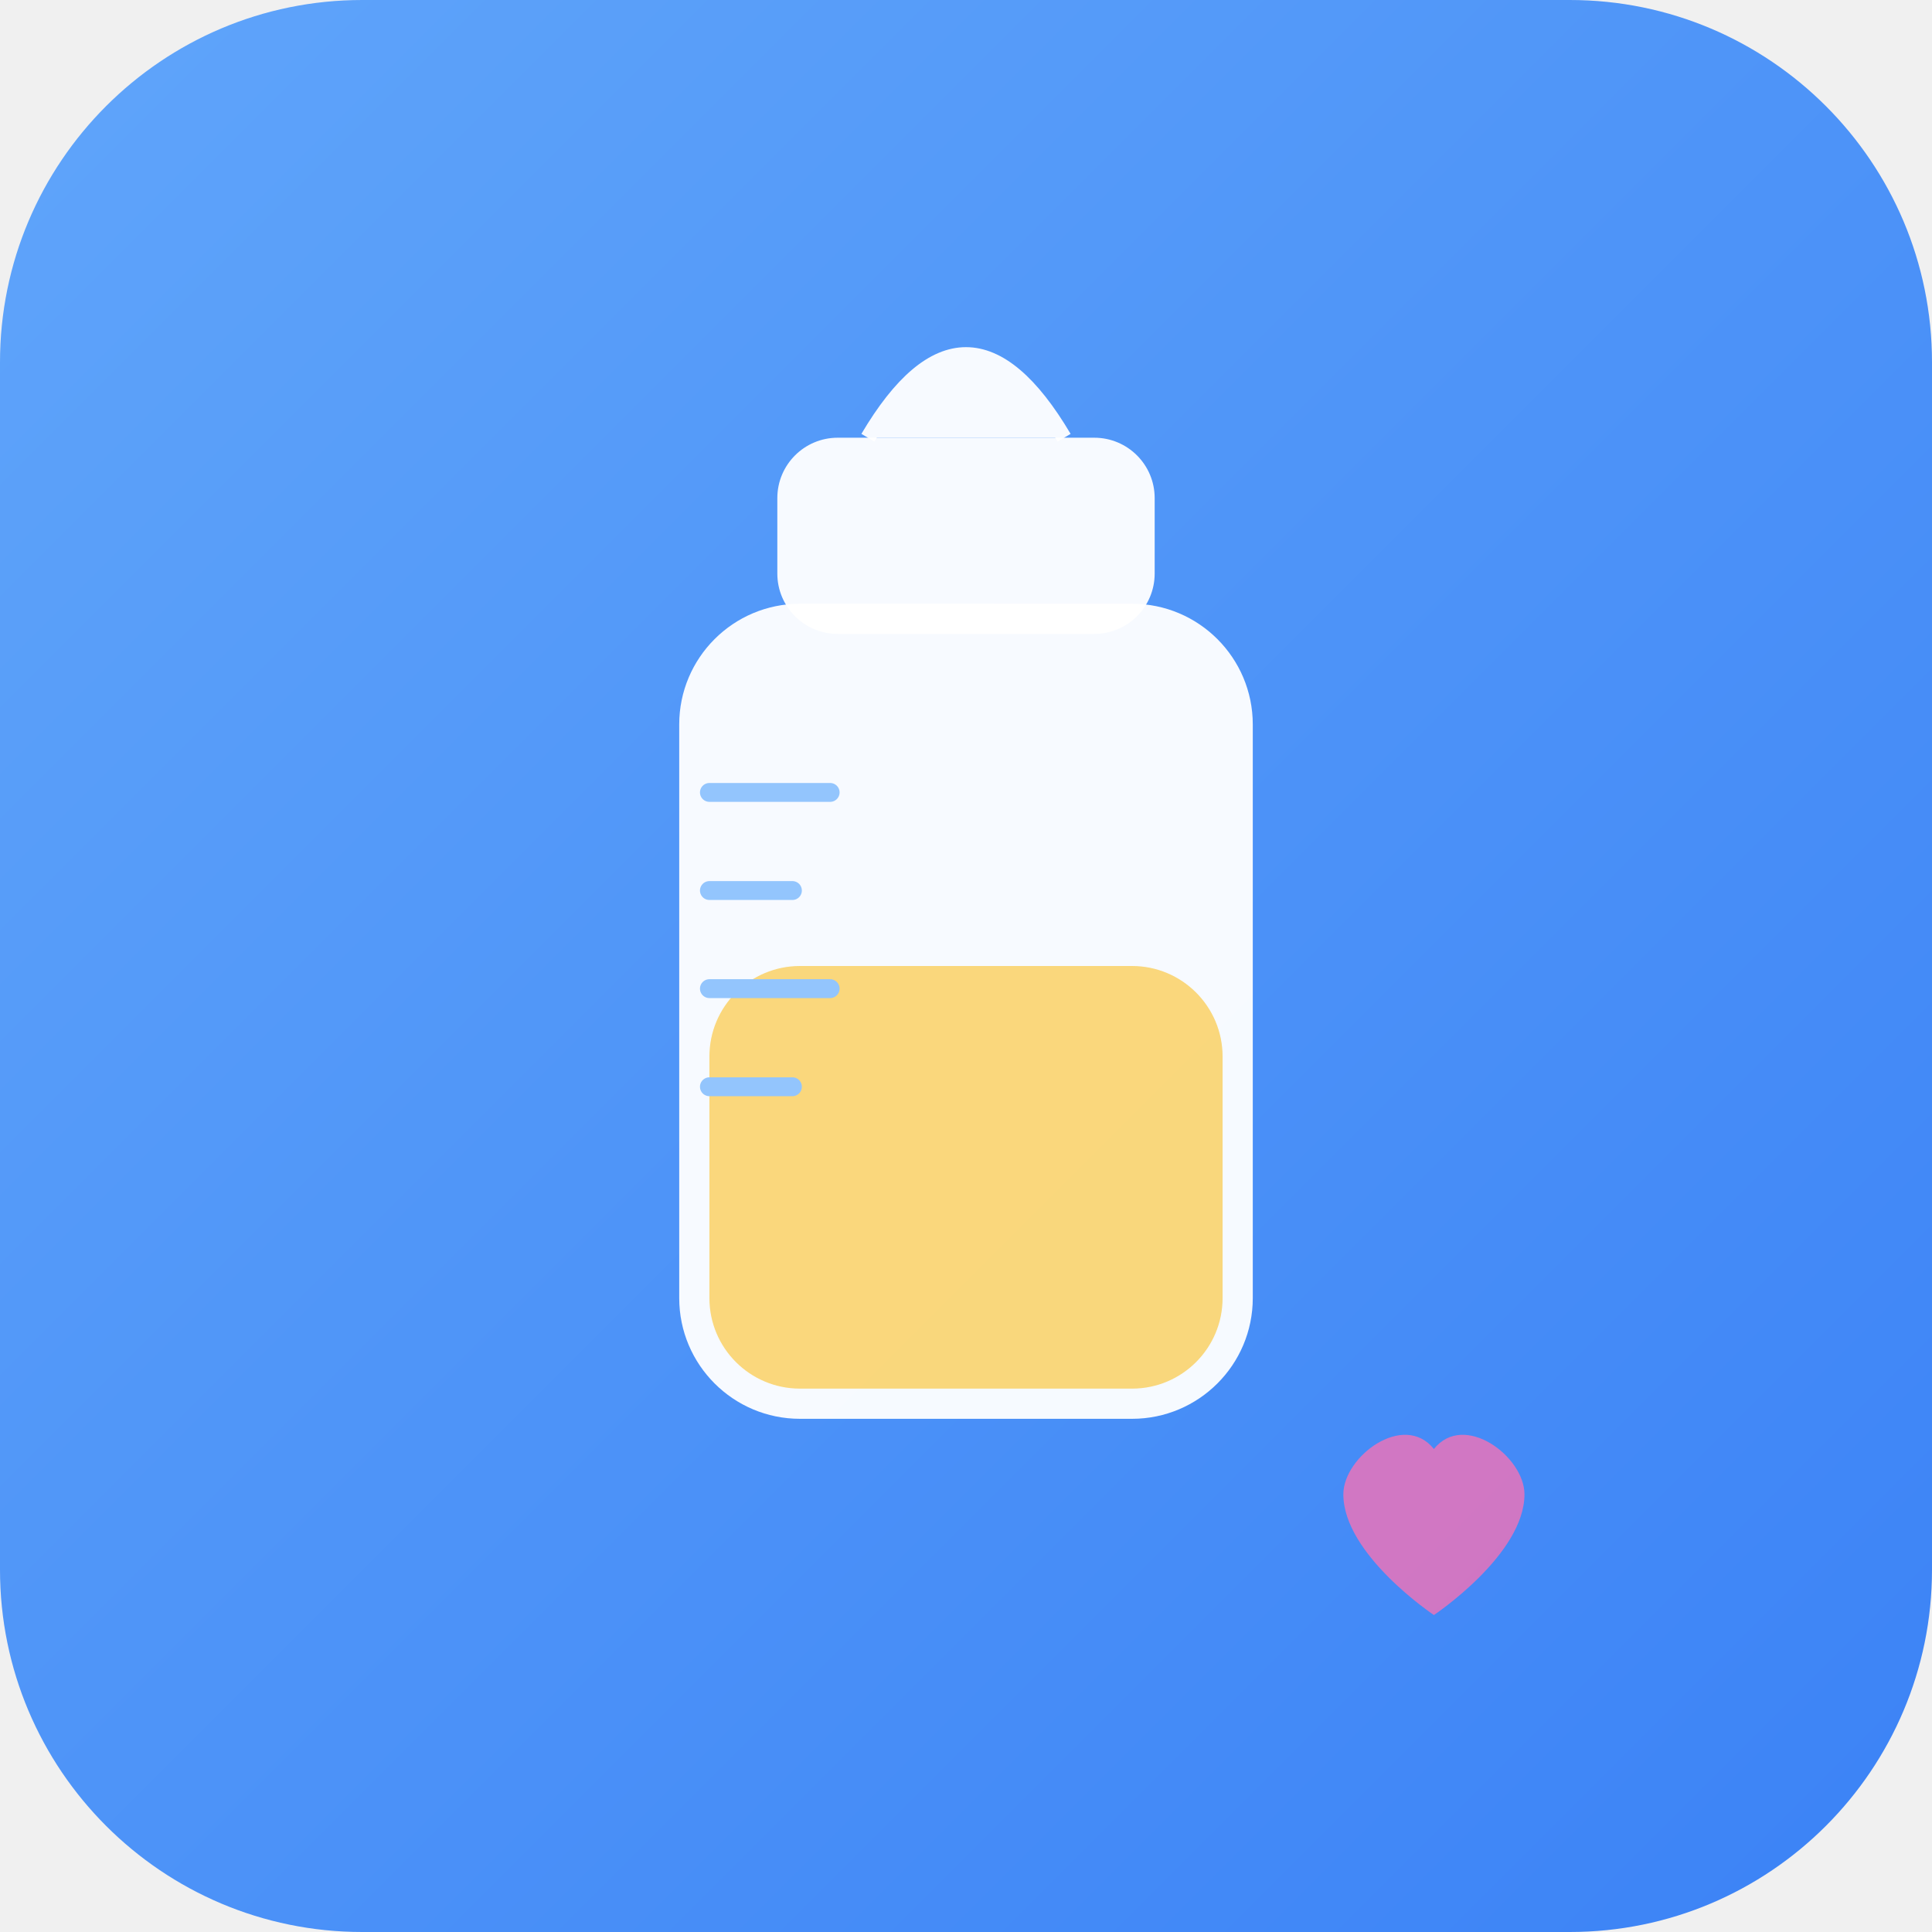
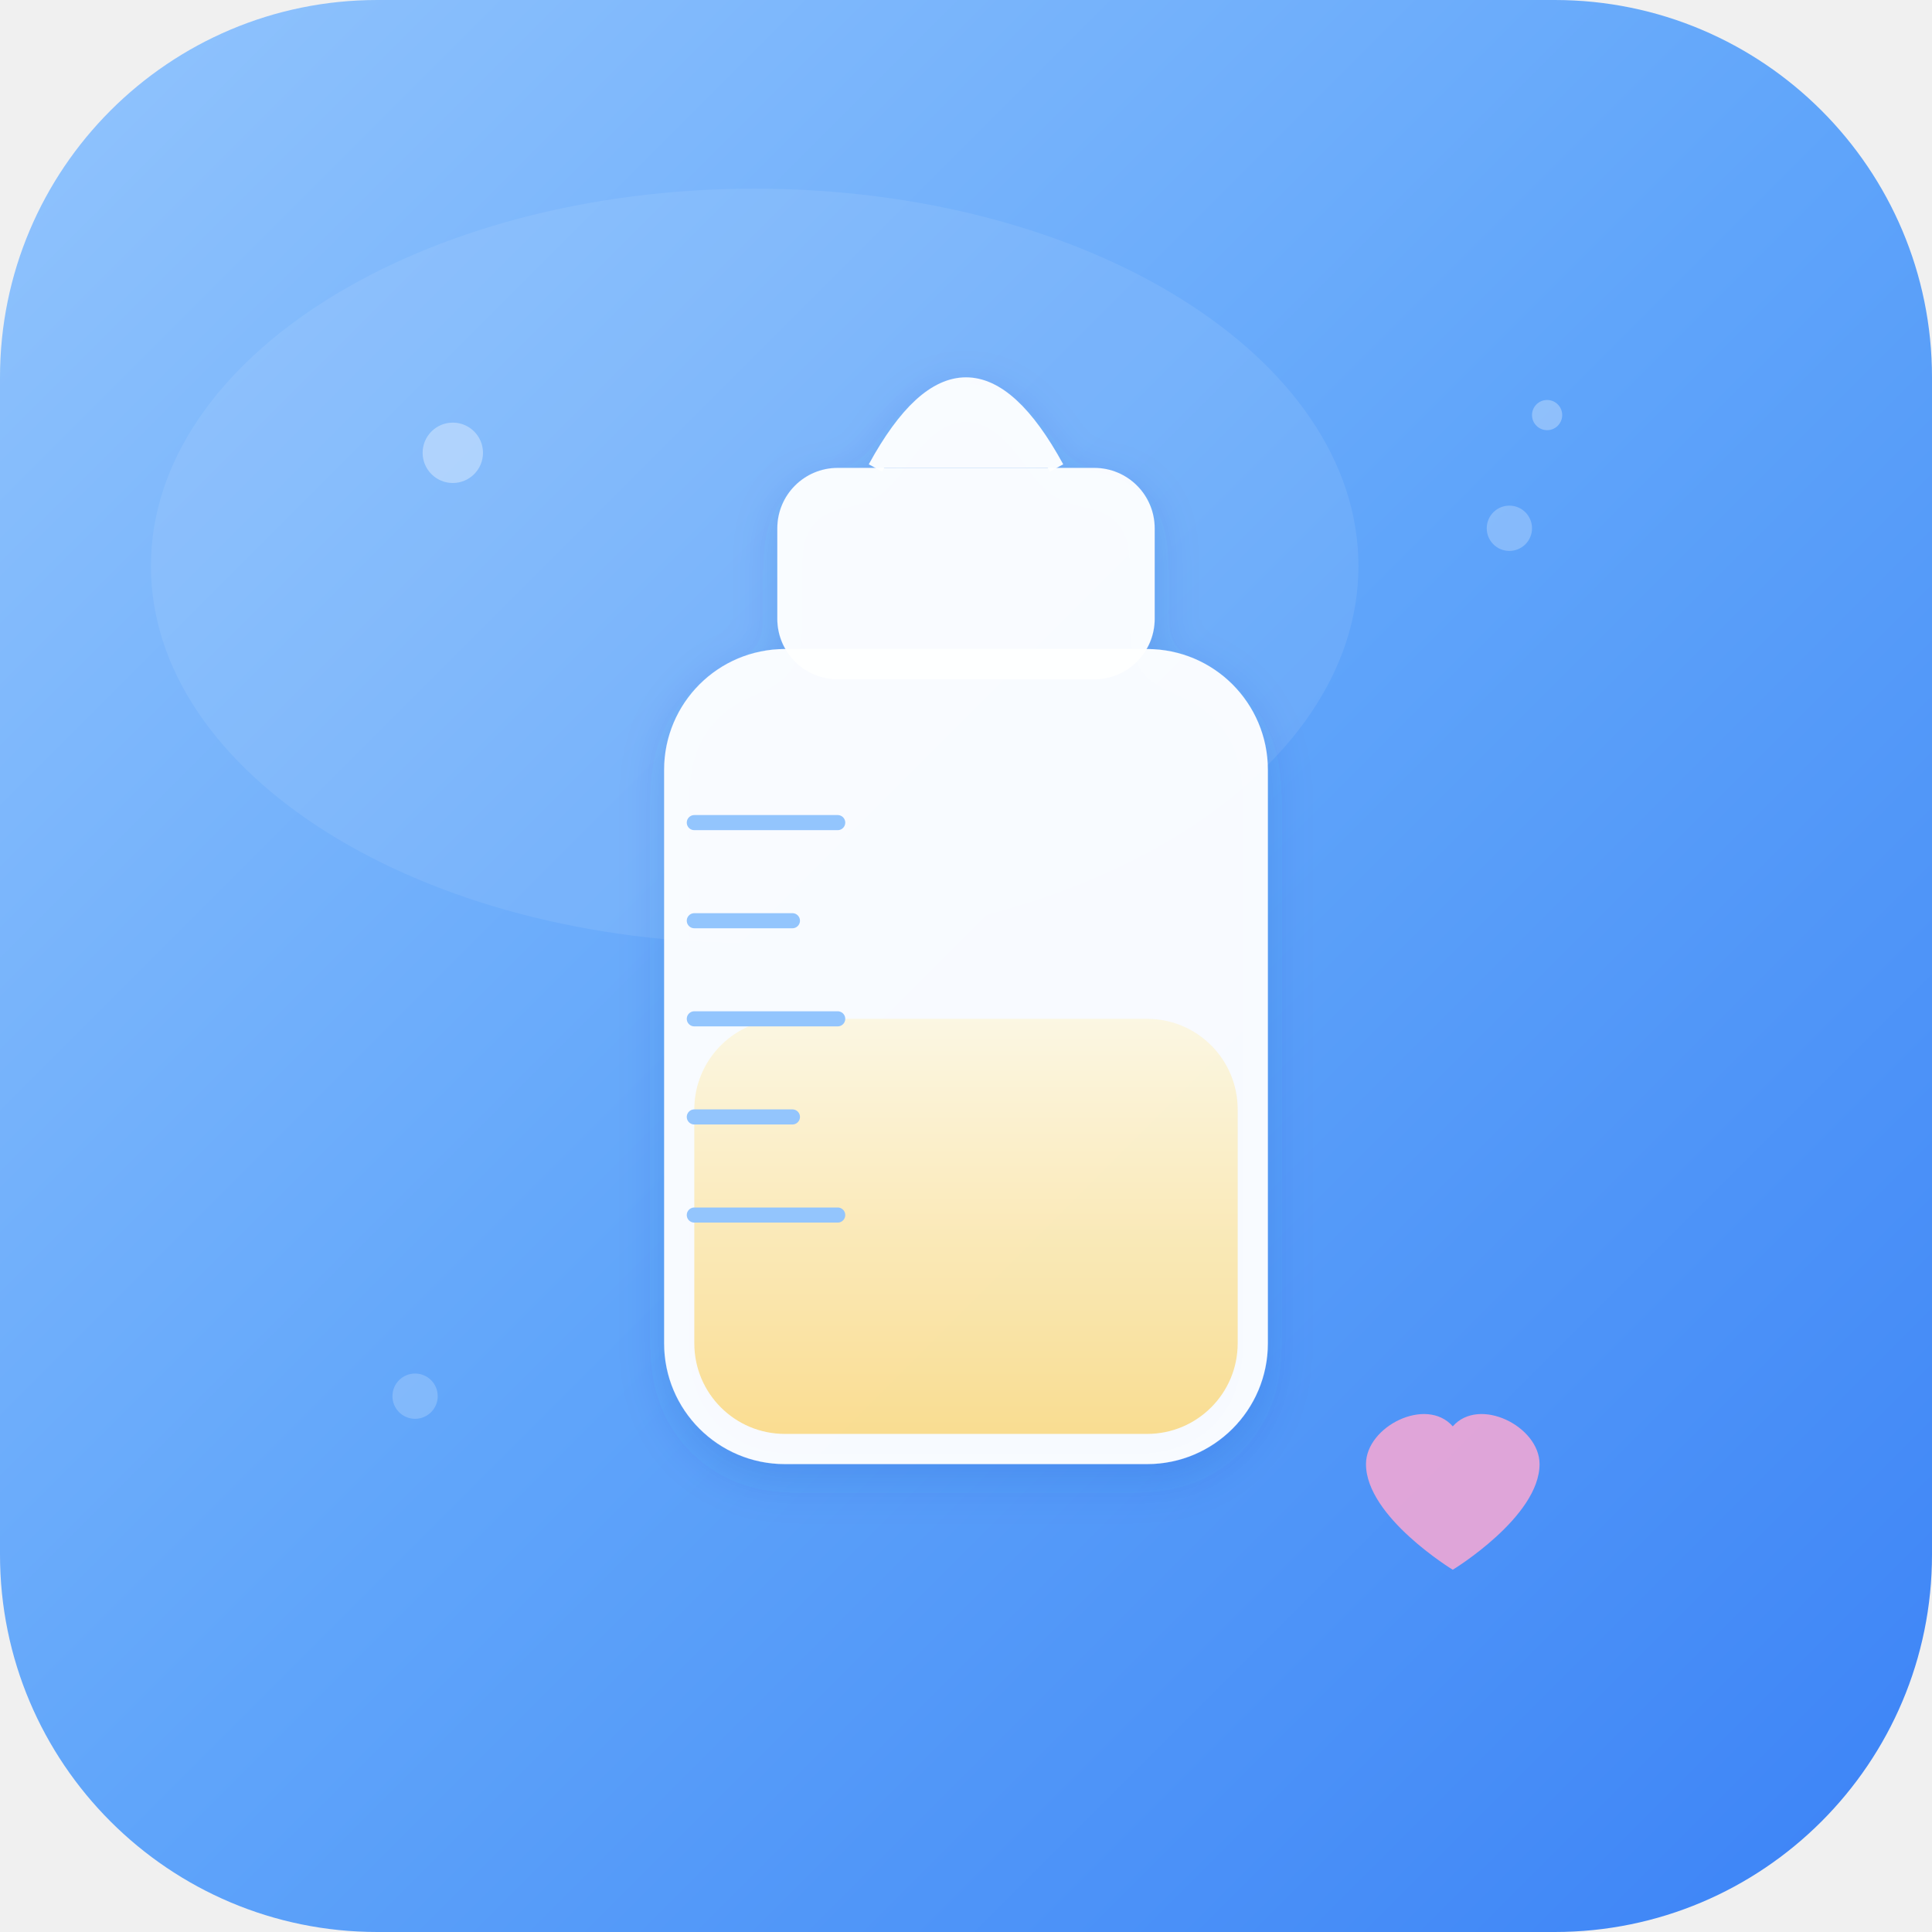
<svg xmlns="http://www.w3.org/2000/svg" viewBox="0 0 512 512" width="512" height="512">
  <defs>
    <linearGradient id="bg" x1="0%" y1="0%" x2="100%" y2="100%">
-       <stop offset="0%" style="stop-color:#60a5fa" />
+       <stop offset="0%" style="stop-color:#93c5fd" />
+       <stop offset="50%" style="stop-color:#60a5fa" />
      <stop offset="100%" style="stop-color:#3b82f6" />
    </linearGradient>
+     <linearGradient id="milk" x1="0%" y1="0%" x2="0%" y2="100%">
+       <stop offset="0%" style="stop-color:#fef3c7" />
+       <stop offset="100%" style="stop-color:#fbbf24" />
+     </linearGradient>
+     <filter id="shadow">
+       <feDropShadow dx="0" dy="4" stdDeviation="6" flood-color="#1e40af" flood-opacity="0.15" />
+     </filter>
  </defs>
-   <rect width="512" height="512" rx="96" ry="96" fill="url(#bg)" />
-   <rect x="180" y="160" width="152" height="216" rx="32" ry="32" fill="white" opacity="0.95" />
-   <rect x="206" y="116" width="100" height="52" rx="16" ry="16" fill="white" opacity="0.95" />
-   <path d="M230 116 Q256 72 282 116" fill="white" opacity="0.95" stroke="white" stroke-width="4" />
-   <rect x="188" y="256" width="136" height="112" rx="24" ry="24" fill="#fbbf24" opacity="0.6" />
-   <line x1="188" y1="210" x2="220" y2="210" stroke="#93c5fd" stroke-width="5" stroke-linecap="round" />
-   <line x1="188" y1="236" x2="210" y2="236" stroke="#93c5fd" stroke-width="5" stroke-linecap="round" />
-   <line x1="188" y1="262" x2="220" y2="262" stroke="#93c5fd" stroke-width="5" stroke-linecap="round" />
-   <line x1="188" y1="288" x2="210" y2="288" stroke="#93c5fd" stroke-width="5" stroke-linecap="round" />
-   <path d="M356 396 C356 386 372 374 380 384 C388 374 404 386 404 396 C404 412 380 428 380 428 C380 428 356 412 356 396Z" fill="#f472b6" opacity="0.8" />
+   <rect width="512" height="512" rx="100" ry="100" fill="url(#bg)" />
+   <ellipse cx="200" cy="150" rx="160" ry="100" fill="white" opacity="0.08" />
+   <g filter="url(#shadow)">
+     <rect x="176" y="172" width="160" height="216" rx="32" ry="32" fill="white" opacity="0.95" />
+     <rect x="206" y="124" width="100" height="56" rx="16" ry="16" fill="white" opacity="0.95" />
+     <path d="M232 124 Q256 80 280 124" fill="white" opacity="0.95" stroke="white" stroke-width="4" />
+   </g>
+   <rect x="184" y="270" width="144" height="110" rx="24" ry="24" fill="url(#milk)" opacity="0.5" />
+   <line x1="184" y1="218" x2="222" y2="218" stroke="#93c5fd" stroke-width="4" stroke-linecap="round" />
+   <line x1="184" y1="244" x2="210" y2="244" stroke="#93c5fd" stroke-width="4" stroke-linecap="round" />
+   <line x1="184" y1="270" x2="222" y2="270" stroke="#93c5fd" stroke-width="4" stroke-linecap="round" />
+   <line x1="184" y1="296" x2="210" y2="296" stroke="#93c5fd" stroke-width="4" stroke-linecap="round" />
+   <line x1="184" y1="322" x2="222" y2="322" stroke="#93c5fd" stroke-width="4" stroke-linecap="round" />
+   <path d="M362 388 C362 378 378 370 385 378 C392 370 408 378 408 388 C408 402 385 416 385 416 C385 416 362 402 362 388Z" fill="#f9a8d4" opacity="0.85" />
+   <circle cx="120" cy="120" r="8" fill="white" opacity="0.35" />
+   <circle cx="400" cy="140" r="6" fill="white" opacity="0.25" />
+   <circle cx="110" cy="370" r="6" fill="white" opacity="0.2" />
+   <circle cx="410" cy="110" r="4" fill="white" opacity="0.3" />
</svg>
